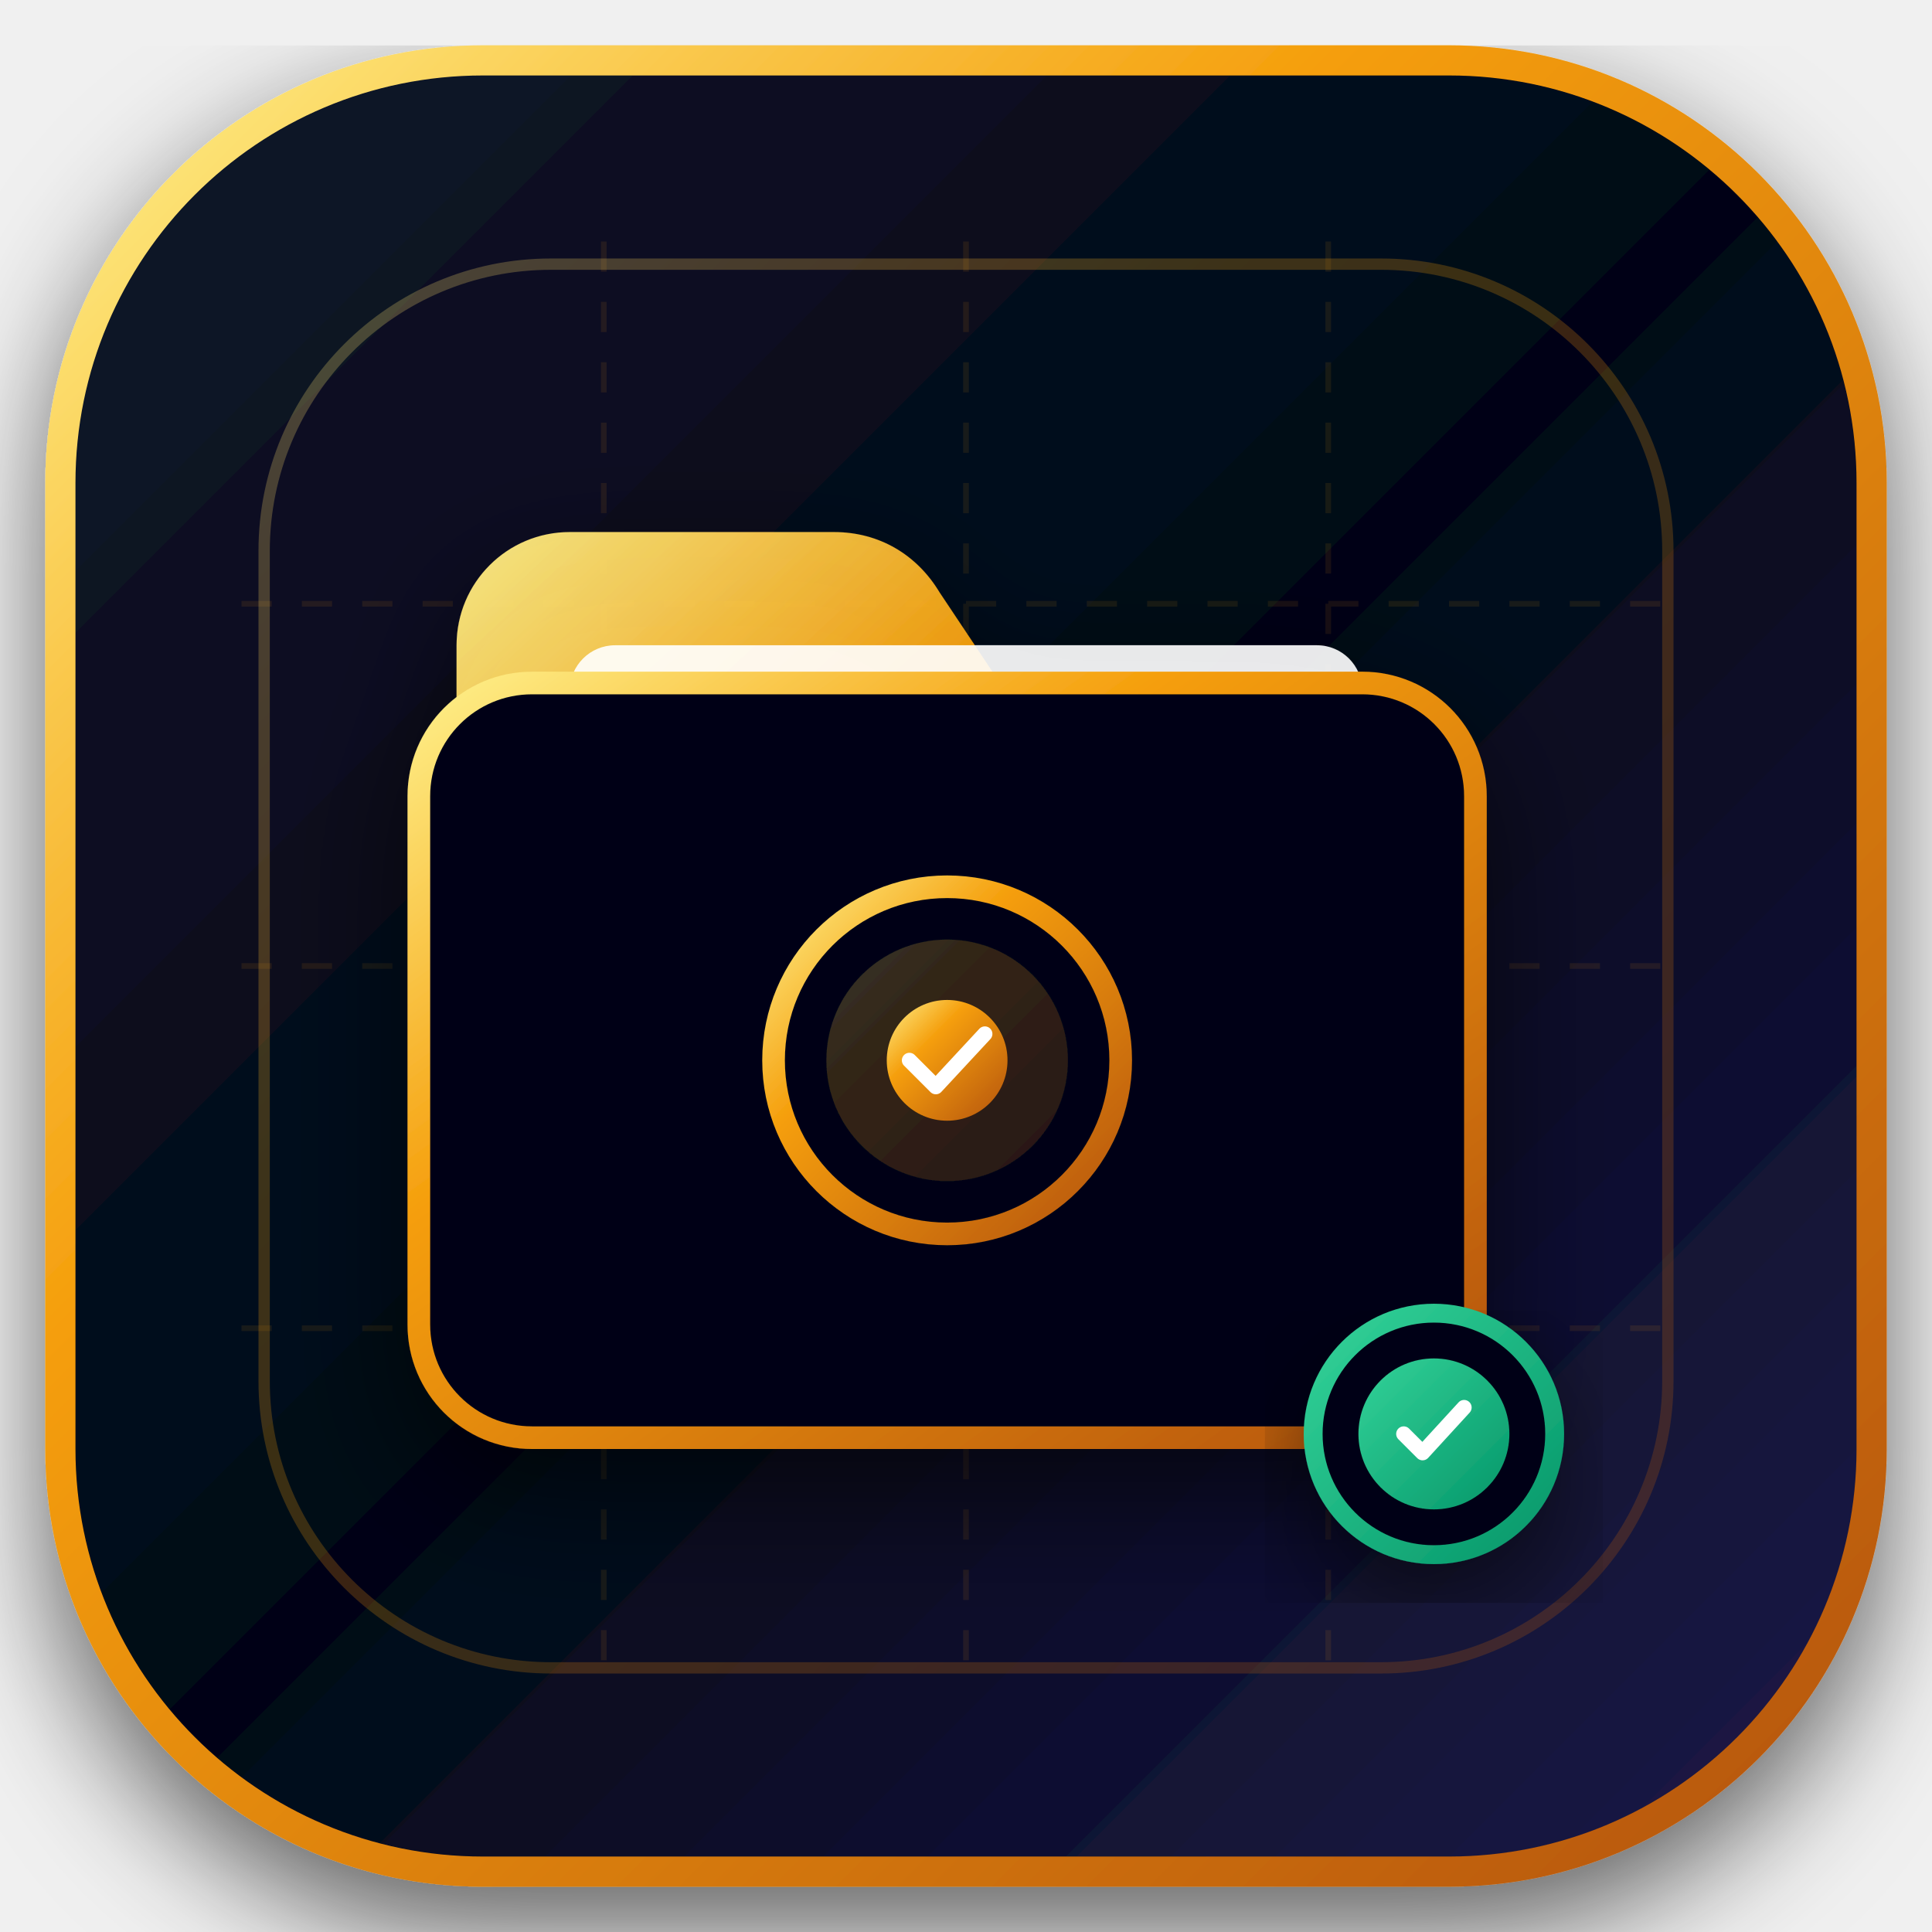
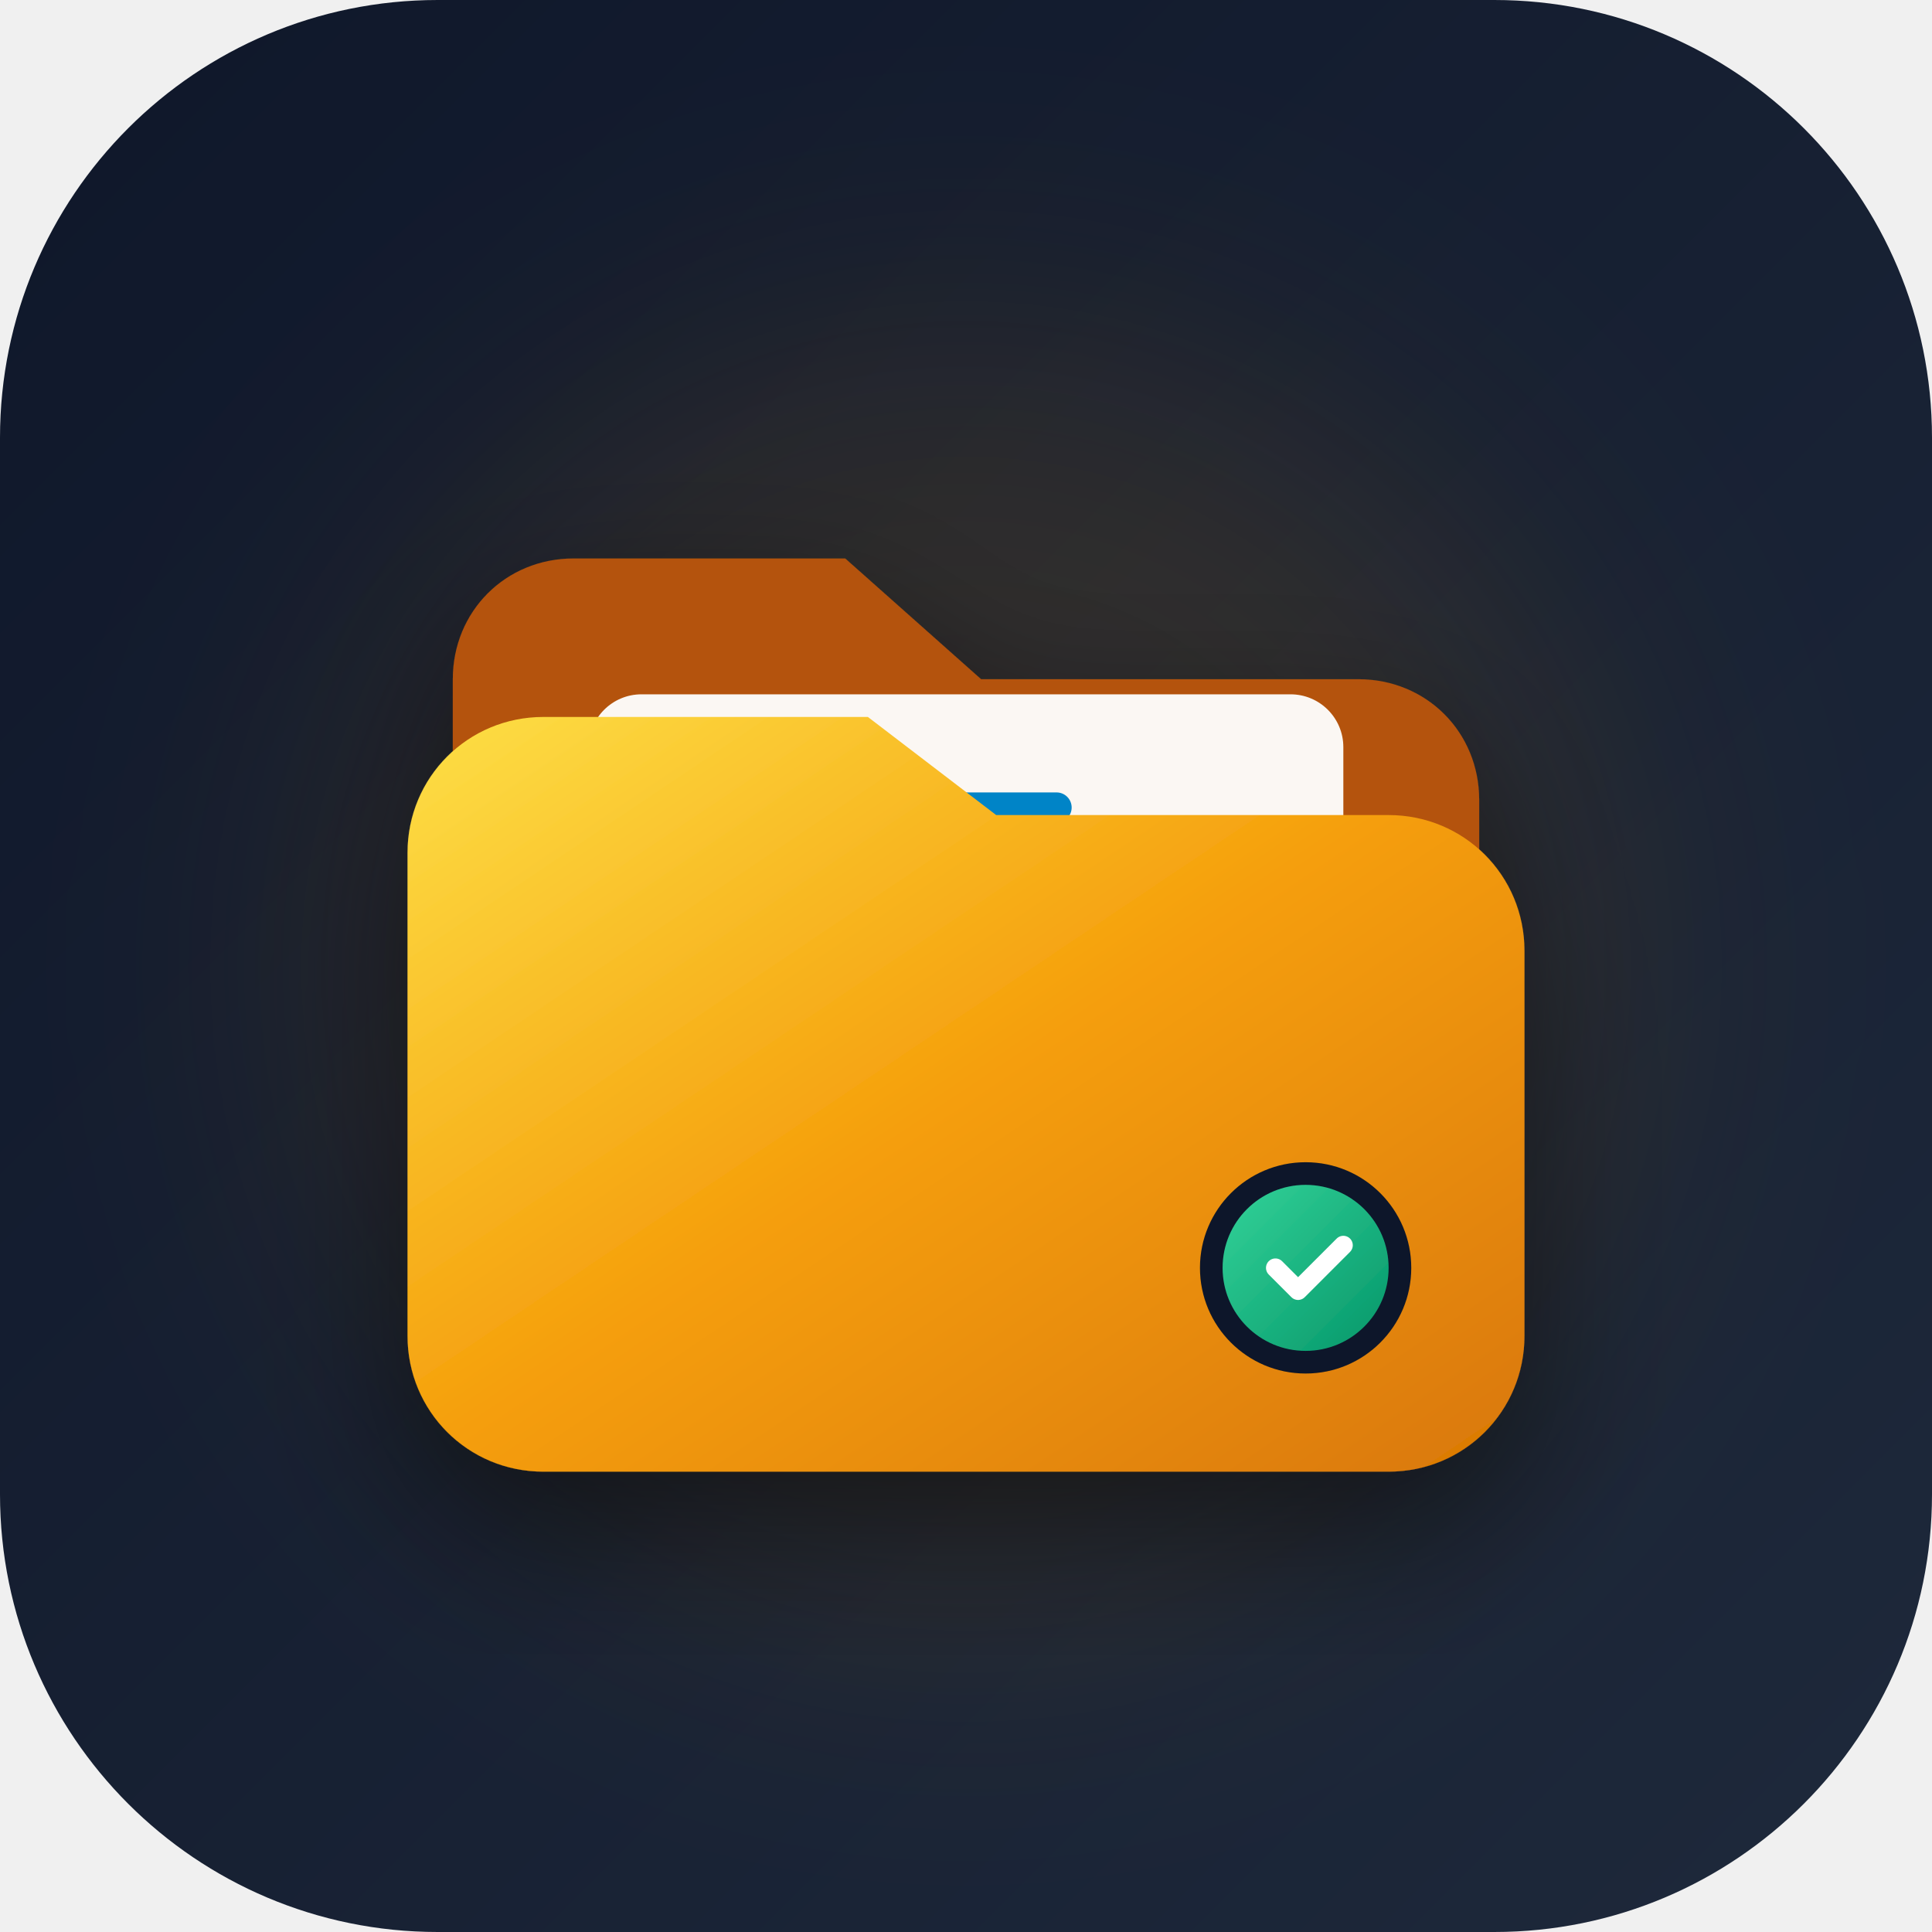
<svg xmlns="http://www.w3.org/2000/svg" viewBox="0 0 512 512" width="512" height="512">
  <defs>
    <linearGradient id="bgGrad" x1="0%" y1="0%" x2="100%" y2="100%">
      <stop offset="0%" stop-color="#0f172a" />
-       <stop offset="50%" stop-color="#020617" />
-       <stop offset="100%" stop-color="#1e1b4b" />
+       <stop offset="100%" stop-color="#1e293b" />
    </linearGradient>
    <linearGradient id="goldGrad" x1="0%" y1="0%" x2="100%" y2="100%">
-       <stop offset="0%" stop-color="#fef08a" />
-       <stop offset="35%" stop-color="#f59e0b" />
-       <stop offset="100%" stop-color="#b45309" />
+       <stop offset="0%" stop-color="#fde047" />
+       <stop offset="50%" stop-color="#f59e0b" />
+       <stop offset="100%" stop-color="#d97706" />
    </linearGradient>
    <linearGradient id="emeraldGrad" x1="0%" y1="0%" x2="100%" y2="100%">
      <stop offset="0%" stop-color="#34d399" />
      <stop offset="100%" stop-color="#059669" />
    </linearGradient>
-     <linearGradient id="cyanGrad" x1="0%" y1="0%" x2="100%" y2="100%">
-       <stop offset="0%" stop-color="#38bdf8" />
-       <stop offset="100%" stop-color="#0284c7" />
-     </linearGradient>
-     <filter id="dropShadow" x="-20%" y="-20%" width="140%" height="140%">
-       <feDropShadow dx="0" dy="12" stdDeviation="16" flood-color="#000000" flood-opacity="0.6" />
-     </filter>
-     <filter id="innerGlow" x="-20%" y="-20%" width="140%" height="140%">
-       <feGaussianBlur stdDeviation="8" result="blur" />
-       <feComposite in="SourceGraphic" in2="blur" operator="over" />
+     <filter id="softShadow" x="-20%" y="-20%" width="140%" height="140%">
+       <feDropShadow dx="0" dy="16" stdDeviation="20" flood-color="#000000" flood-opacity="0.5" />
    </filter>
  </defs>
-   <rect x="16" y="16" width="480" height="480" rx="112" fill="url(#bgGrad)" stroke="url(#goldGrad)" stroke-width="8" filter="url(#dropShadow)" />
-   <path d="M64 160H448M64 256H448M64 352H448M160 64V448M256 64V448M352 64V448" stroke="#f59e0b" stroke-width="1.5" stroke-opacity="0.1" stroke-dasharray="8 8" />
-   <rect x="70" y="70" width="372" height="372" rx="76" fill="none" stroke="url(#goldGrad)" stroke-width="3" stroke-opacity="0.25" />
-   <g transform="translate(96, 106)" filter="url(#dropShadow)">
-     <path d="M25 65 C25 48.4 38.4 35 55 35 L125 35 C137 35 147 41 153 51 L169 75 L245 75 C261.6 75 275 88.4 275 105 L275 235 C275 251.6 261.6 265 245 265 L55 265 C38.4 265 25 251.6 25 235 Z" fill="url(#goldGrad)" opacity="0.95" />
-     <rect x="55" y="65" width="210" height="180" rx="12" fill="#ffffff" opacity="0.9" />
-     <line x1="75" y1="95" x2="215" y2="95" stroke="#0f172a" stroke-width="6" stroke-linecap="round" opacity="0.7" />
-     <line x1="75" y1="115" x2="185" y2="115" stroke="#f59e0b" stroke-width="5" stroke-linecap="round" opacity="0.8" />
-     <path d="M15 105 C15 88.4 28.4 75 45 75 L265 75 C281.6 75 295 88.4 295 105 L295 245 C295 261.6 281.6 275 265 275 L45 275 C28.4 275 15 261.6 15 245 Z" fill="#020617" stroke="url(#goldGrad)" stroke-width="6" />
-     <circle cx="155" cy="175" r="46" fill="none" stroke="url(#goldGrad)" stroke-width="6" />
-     <circle cx="155" cy="175" r="32" fill="url(#goldGrad)" opacity="0.2" />
-     <circle cx="155" cy="175" r="16" fill="url(#goldGrad)" />
-     <line x1="155" y1="135" x2="155" y2="147" stroke="url(#goldGrad)" stroke-width="4" stroke-linecap="round" />
-     <line x1="155" y1="203" x2="155" y2="215" stroke="url(#goldGrad)" stroke-width="4" stroke-linecap="round" />
-     <line x1="115" y1="175" x2="127" y2="175" stroke="url(#goldGrad)" stroke-width="4" stroke-linecap="round" />
-     <line x1="183" y1="175" x2="195" y2="175" stroke="url(#goldGrad)" stroke-width="4" stroke-linecap="round" />
-     <path d="M145 175 L152 182 L165 168" stroke="#ffffff" stroke-width="4" stroke-linecap="round" stroke-linejoin="round" fill="none" />
-   </g>
-   <g transform="translate(352, 352)" filter="url(#dropShadow)">
-     <circle cx="28" cy="28" r="32" fill="#020617" stroke="url(#emeraldGrad)" stroke-width="5" />
-     <circle cx="28" cy="28" r="20" fill="url(#emeraldGrad)" />
-     <path d="M20 28 L25 33 L36 21" stroke="#ffffff" stroke-width="4" stroke-linecap="round" stroke-linejoin="round" fill="none" />
+   <rect width="512" height="512" rx="116" fill="url(#bgGrad)" />
+   <circle cx="256" cy="256" r="170" fill="#f59e0b" opacity="0.12" filter="blur(40px)" />
+   <g filter="url(#softShadow)">
+     <path d="M120 180               C120 162 134 148 152 148               L224 148               L260 180               L360 180               C378 180 392 194 392 212               L392 230               L120 230 Z" fill="#b45309" />
+     <rect x="156" y="184" width="200" height="90" rx="14" fill="#ffffff" opacity="0.95" />
+     <line x1="186" y1="214" x2="280" y2="214" stroke="#0284c7" stroke-width="8" stroke-linecap="round" />
+     <line x1="186" y1="234" x2="240" y2="234" stroke="#94a3b8" stroke-width="7" stroke-linecap="round" />
+     <path d="M108 226               C108 206 124 190 144 190               L230 190               L264 216               L368 216               C388 216 404 232 404 252               L404 354               C404 374 388 390 368 390               L144 390               C124 390 108 374 108 354 Z" fill="url(#goldGrad)" />
+     <circle cx="346" cy="336" r="28" fill="#0f172a" />
+     <circle cx="346" cy="336" r="22" fill="url(#emeraldGrad)" />
+     <path d="M338 336 L344 342 L356 330" fill="none" stroke="#ffffff" stroke-width="5" stroke-linecap="round" stroke-linejoin="round" />
  </g>
</svg>
